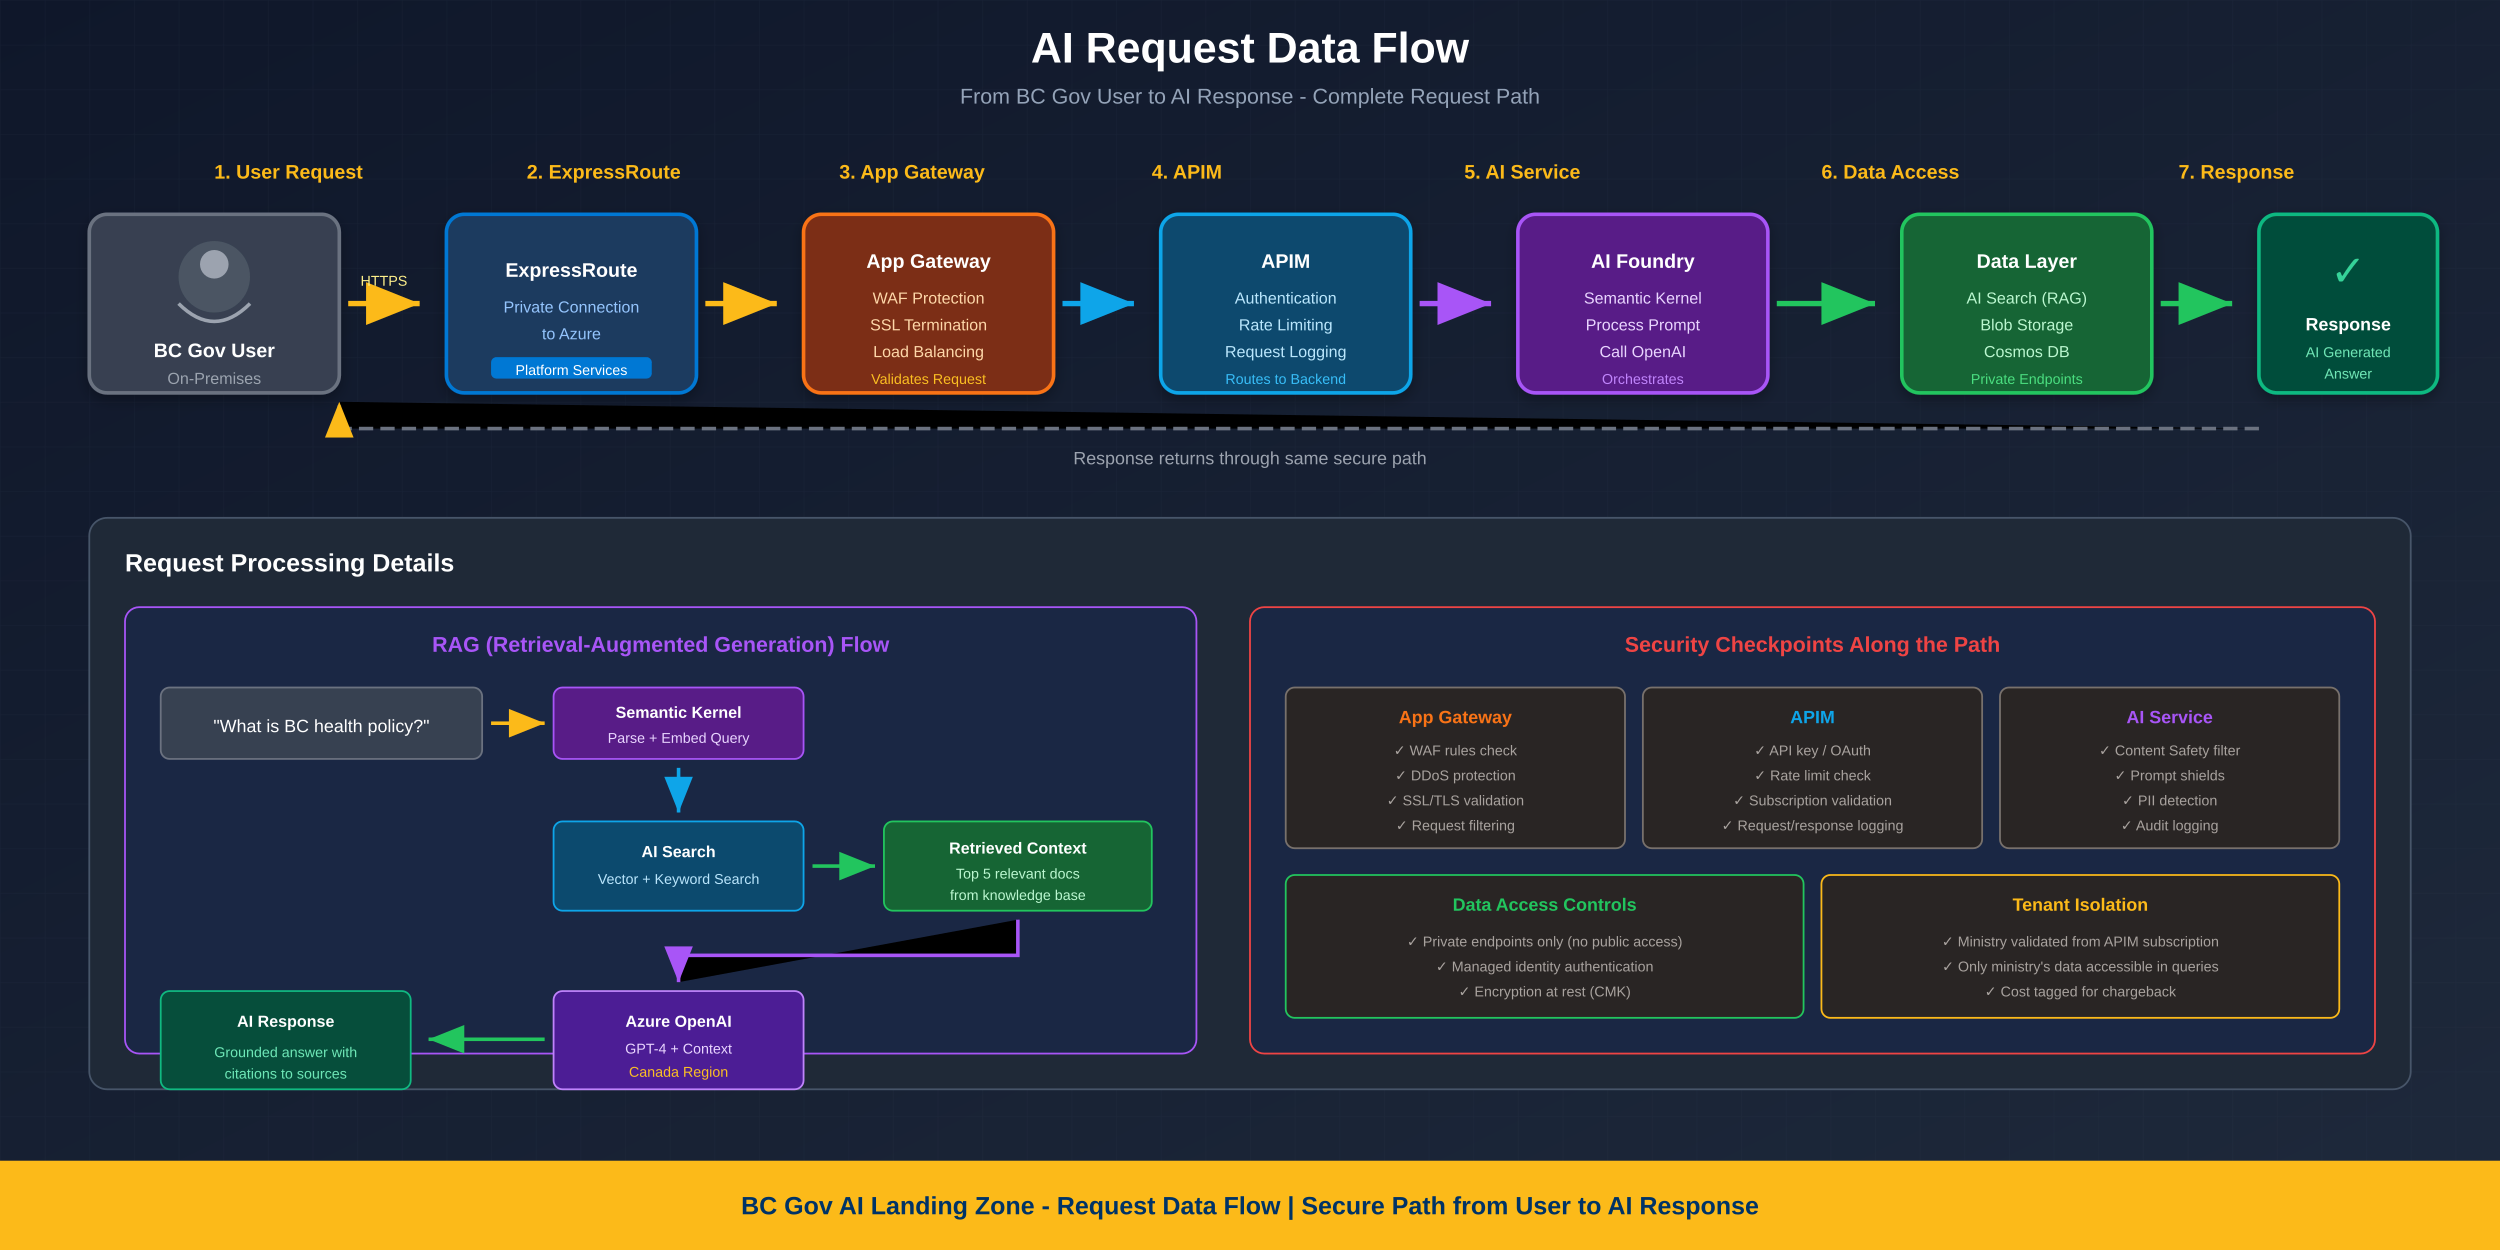
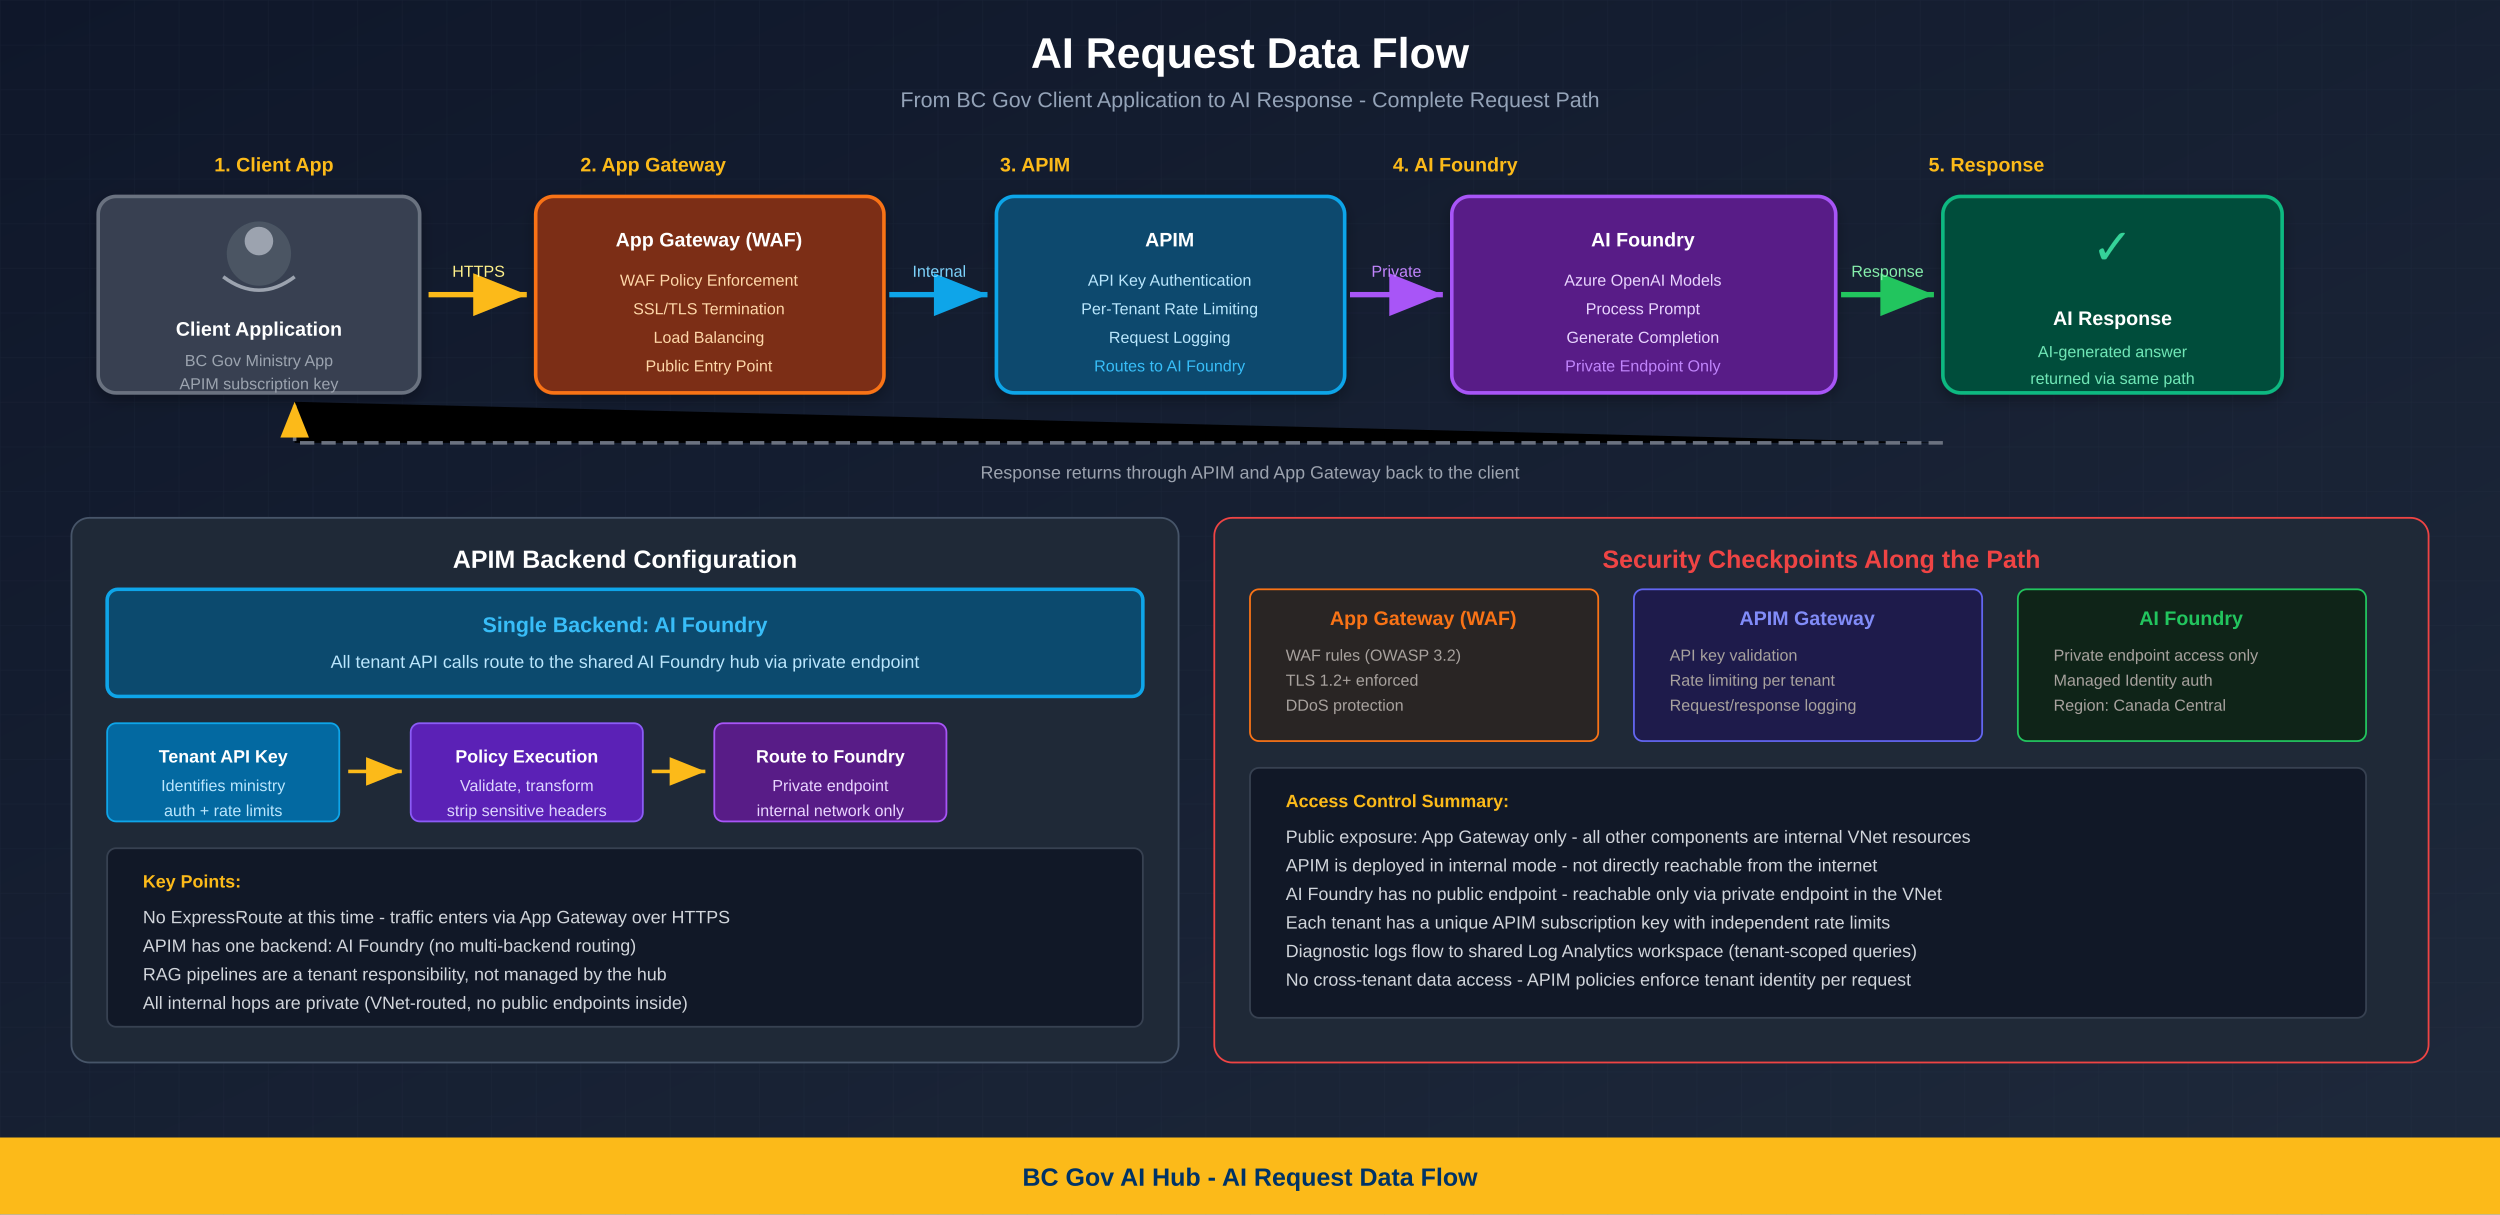
- <svg xmlns="http://www.w3.org/2000/svg" viewBox="0 0 1400 700">
+ <svg xmlns="http://www.w3.org/2000/svg" viewBox="0 0 1400 680">
  <defs>
    <linearGradient id="bgGrad" x1="0%" y1="0%" x2="100%" y2="100%">
      <stop offset="0%" style="stop-color:#0f172a" />
      <stop offset="100%" style="stop-color:#1e293b" />
    </linearGradient>
    <filter id="shadow">
      <feDropShadow dx="0" dy="3" stdDeviation="4" flood-opacity="0.3" />
    </filter>
    <marker id="arrowGold" markerWidth="12" markerHeight="12" refX="10" refY="6" orient="auto">
      <path d="M0,2 L0,10 L10,6 z" fill="#fcba19" />
    </marker>
    <marker id="arrowBlue" markerWidth="12" markerHeight="12" refX="10" refY="6" orient="auto">
      <path d="M0,2 L0,10 L10,6 z" fill="#0ea5e9" />
    </marker>
    <marker id="arrowGreen" markerWidth="12" markerHeight="12" refX="10" refY="6" orient="auto">
      <path d="M0,2 L0,10 L10,6 z" fill="#22c55e" />
    </marker>
    <marker id="arrowPurple" markerWidth="12" markerHeight="12" refX="10" refY="6" orient="auto">
      <path d="M0,2 L0,10 L10,6 z" fill="#a855f7" />
    </marker>
  </defs>
-   <rect width="1400" height="700" fill="url(#bgGrad)" />
+   <rect width="1400" height="680" fill="url(#bgGrad)" />
  <pattern id="grid" width="25" height="25" patternUnits="userSpaceOnUse">
    <path d="M 25 0 L 0 0 0 25" fill="none" stroke="#334155" stroke-width="0.5" opacity="0.2" />
  </pattern>
-   <rect width="1400" height="700" fill="url(#grid)" />
-   <text x="700" y="35" text-anchor="middle" font-family="Arial, sans-serif" font-size="24" font-weight="bold" fill="white">AI Request Data Flow</text>
-   <text x="700" y="58" text-anchor="middle" font-family="Arial, sans-serif" font-size="12" fill="#94a3b8">From BC Gov User to AI Response - Complete Request Path</text>
+   <rect width="1400" height="680" fill="url(#grid)" />
+   <text x="700" y="38" text-anchor="middle" font-family="Arial, sans-serif" font-size="24" font-weight="bold" fill="white">AI Request Data Flow</text>
+   <text x="700" y="60" text-anchor="middle" font-family="Arial, sans-serif" font-size="12" fill="#94a3b8">From BC Gov Client Application to AI Response - Complete Request Path</text>
  <g font-family="Arial, sans-serif" font-size="11" fill="#fcba19" font-weight="bold">
-     <text x="120" y="100">1. User Request</text>
-     <text x="295" y="100">2. ExpressRoute</text>
-     <text x="470" y="100">3. App Gateway</text>
-     <text x="645" y="100">4. APIM</text>
-     <text x="820" y="100">5. AI Service</text>
-     <text x="1020" y="100">6. Data Access</text>
-     <text x="1220" y="100">7. Response</text>
+     <text x="120" y="96">1. Client App</text>
+     <text x="325" y="96">2. App Gateway</text>
+     <text x="560" y="96">3. APIM</text>
+     <text x="780" y="96">4. AI Foundry</text>
+     <text x="1080" y="96">5. Response</text>
  </g>
-   <g filter="url(#shadow)" transform="translate(50, 120)">
-     <rect x="0" y="0" width="140" height="100" rx="10" fill="#374151" stroke="#6b7280" stroke-width="2" />
-     <circle cx="70" cy="35" r="20" fill="#4b5563" />
-     <circle cx="70" cy="28" r="8" fill="#9ca3af" />
-     <path d="M50,50 Q70,70 90,50" fill="none" stroke="#9ca3af" stroke-width="2" />
-     <text x="70" y="80" text-anchor="middle" font-family="Arial, sans-serif" font-size="11" font-weight="bold" fill="white">BC Gov User</text>
-     <text x="70" y="95" text-anchor="middle" font-family="Arial, sans-serif" font-size="9" fill="#9ca3af">On-Premises</text>
+   <g filter="url(#shadow)" transform="translate(55, 110)">
+     <rect x="0" y="0" width="180" height="110" rx="10" fill="#374151" stroke="#6b7280" stroke-width="2" />
+     <circle cx="90" cy="32" r="18" fill="#4b5563" />
+     <circle cx="90" cy="25" r="8" fill="#9ca3af" />
+     <path d="M70,45 Q90,60 110,45" fill="none" stroke="#9ca3af" stroke-width="2" />
+     <text x="90" y="78" text-anchor="middle" font-family="Arial, sans-serif" font-size="11" font-weight="bold" fill="white">Client Application</text>
+     <text x="90" y="95" text-anchor="middle" font-family="Arial, sans-serif" font-size="9" fill="#9ca3af">BC Gov Ministry App</text>
+     <text x="90" y="108" text-anchor="middle" font-family="Arial, sans-serif" font-size="9" fill="#9ca3af">APIM subscription key</text>
  </g>
-   <path d="M 195 170 L 235 170" stroke="#fcba19" stroke-width="3" marker-end="url(#arrowGold)" />
-   <text x="215" y="160" text-anchor="middle" font-family="Arial, sans-serif" font-size="8" fill="#fef08a">HTTPS</text>
-   <g filter="url(#shadow)" transform="translate(250, 120)">
-     <rect x="0" y="0" width="140" height="100" rx="10" fill="#1e3a5f" stroke="#0078d4" stroke-width="2" />
-     <text x="70" y="35" text-anchor="middle" font-family="Arial, sans-serif" font-size="11" font-weight="bold" fill="white">ExpressRoute</text>
-     <text x="70" y="55" text-anchor="middle" font-family="Arial, sans-serif" font-size="9" fill="#93c5fd">Private Connection</text>
-     <text x="70" y="70" text-anchor="middle" font-family="Arial, sans-serif" font-size="9" fill="#93c5fd">to Azure</text>
-     <rect x="25" y="80" width="90" height="12" rx="3" fill="#0078d4" />
-     <text x="70" y="90" text-anchor="middle" font-family="Arial, sans-serif" font-size="8" fill="white">Platform Services</text>
+   <path d="M 240 165 L 295 165" stroke="#fcba19" stroke-width="3" marker-end="url(#arrowGold)" />
+   <text x="268" y="155" text-anchor="middle" font-family="Arial, sans-serif" font-size="9" fill="#fef08a">HTTPS</text>
+   <g filter="url(#shadow)" transform="translate(300, 110)">
+     <rect x="0" y="0" width="195" height="110" rx="10" fill="#7c2d12" stroke="#f97316" stroke-width="2" />
+     <text x="97" y="28" text-anchor="middle" font-family="Arial, sans-serif" font-size="11" font-weight="bold" fill="white">App Gateway (WAF)</text>
+     <text x="97" y="50" text-anchor="middle" font-family="Arial, sans-serif" font-size="9" fill="#fed7aa">WAF Policy Enforcement</text>
+     <text x="97" y="66" text-anchor="middle" font-family="Arial, sans-serif" font-size="9" fill="#fed7aa">SSL/TLS Termination</text>
+     <text x="97" y="82" text-anchor="middle" font-family="Arial, sans-serif" font-size="9" fill="#fed7aa">Load Balancing</text>
+     <text x="97" y="98" text-anchor="middle" font-family="Arial, sans-serif" font-size="9" fill="#fed7aa">Public Entry Point</text>
  </g>
-   <path d="M 395 170 L 435 170" stroke="#fcba19" stroke-width="3" marker-end="url(#arrowGold)" />
-   <g filter="url(#shadow)" transform="translate(450, 120)">
-     <rect x="0" y="0" width="140" height="100" rx="10" fill="#7c2d12" stroke="#f97316" stroke-width="2" />
-     <text x="70" y="30" text-anchor="middle" font-family="Arial, sans-serif" font-size="11" font-weight="bold" fill="white">App Gateway</text>
-     <text x="70" y="50" text-anchor="middle" font-family="Arial, sans-serif" font-size="9" fill="#fed7aa">WAF Protection</text>
-     <text x="70" y="65" text-anchor="middle" font-family="Arial, sans-serif" font-size="9" fill="#fed7aa">SSL Termination</text>
-     <text x="70" y="80" text-anchor="middle" font-family="Arial, sans-serif" font-size="9" fill="#fed7aa">Load Balancing</text>
-     <text x="70" y="95" text-anchor="middle" font-family="Arial, sans-serif" font-size="8" fill="#fbbf24">Validates Request</text>
+   <path d="M 498 165 L 553 165" stroke="#0ea5e9" stroke-width="3" marker-end="url(#arrowBlue)" />
+   <text x="526" y="155" text-anchor="middle" font-family="Arial, sans-serif" font-size="9" fill="#7dd3fc">Internal</text>
+   <g filter="url(#shadow)" transform="translate(558, 110)">
+     <rect x="0" y="0" width="195" height="110" rx="10" fill="#0c4a6e" stroke="#0ea5e9" stroke-width="2" />
+     <text x="97" y="28" text-anchor="middle" font-family="Arial, sans-serif" font-size="11" font-weight="bold" fill="white">APIM</text>
+     <text x="97" y="50" text-anchor="middle" font-family="Arial, sans-serif" font-size="9" fill="#bae6fd">API Key Authentication</text>
+     <text x="97" y="66" text-anchor="middle" font-family="Arial, sans-serif" font-size="9" fill="#bae6fd">Per-Tenant Rate Limiting</text>
+     <text x="97" y="82" text-anchor="middle" font-family="Arial, sans-serif" font-size="9" fill="#bae6fd">Request Logging</text>
+     <text x="97" y="98" text-anchor="middle" font-family="Arial, sans-serif" font-size="9" fill="#38bdf8">Routes to AI Foundry</text>
  </g>
-   <path d="M 595 170 L 635 170" stroke="#0ea5e9" stroke-width="3" marker-end="url(#arrowBlue)" />
-   <g filter="url(#shadow)" transform="translate(650, 120)">
-     <rect x="0" y="0" width="140" height="100" rx="10" fill="#0c4a6e" stroke="#0ea5e9" stroke-width="2" />
-     <text x="70" y="30" text-anchor="middle" font-family="Arial, sans-serif" font-size="11" font-weight="bold" fill="white">APIM</text>
-     <text x="70" y="50" text-anchor="middle" font-family="Arial, sans-serif" font-size="9" fill="#bae6fd">Authentication</text>
-     <text x="70" y="65" text-anchor="middle" font-family="Arial, sans-serif" font-size="9" fill="#bae6fd">Rate Limiting</text>
-     <text x="70" y="80" text-anchor="middle" font-family="Arial, sans-serif" font-size="9" fill="#bae6fd">Request Logging</text>
-     <text x="70" y="95" text-anchor="middle" font-family="Arial, sans-serif" font-size="8" fill="#38bdf8">Routes to Backend</text>
+   <path d="M 756 165 L 808 165" stroke="#a855f7" stroke-width="3" marker-end="url(#arrowPurple)" />
+   <text x="782" y="155" text-anchor="middle" font-family="Arial, sans-serif" font-size="9" fill="#c084fc">Private</text>
+   <g filter="url(#shadow)" transform="translate(813, 110)">
+     <rect x="0" y="0" width="215" height="110" rx="10" fill="#581c87" stroke="#a855f7" stroke-width="2" />
+     <text x="107" y="28" text-anchor="middle" font-family="Arial, sans-serif" font-size="11" font-weight="bold" fill="white">AI Foundry</text>
+     <text x="107" y="50" text-anchor="middle" font-family="Arial, sans-serif" font-size="9" fill="#e9d5ff">Azure OpenAI Models</text>
+     <text x="107" y="66" text-anchor="middle" font-family="Arial, sans-serif" font-size="9" fill="#e9d5ff">Process Prompt</text>
+     <text x="107" y="82" text-anchor="middle" font-family="Arial, sans-serif" font-size="9" fill="#e9d5ff">Generate Completion</text>
+     <text x="107" y="98" text-anchor="middle" font-family="Arial, sans-serif" font-size="9" fill="#c084fc">Private Endpoint Only</text>
  </g>
-   <path d="M 795 170 L 835 170" stroke="#a855f7" stroke-width="3" marker-end="url(#arrowPurple)" />
-   <g filter="url(#shadow)" transform="translate(850, 120)">
-     <rect x="0" y="0" width="140" height="100" rx="10" fill="#581c87" stroke="#a855f7" stroke-width="2" />
-     <text x="70" y="30" text-anchor="middle" font-family="Arial, sans-serif" font-size="11" font-weight="bold" fill="white">AI Foundry</text>
-     <text x="70" y="50" text-anchor="middle" font-family="Arial, sans-serif" font-size="9" fill="#e9d5ff">Semantic Kernel</text>
-     <text x="70" y="65" text-anchor="middle" font-family="Arial, sans-serif" font-size="9" fill="#e9d5ff">Process Prompt</text>
-     <text x="70" y="80" text-anchor="middle" font-family="Arial, sans-serif" font-size="9" fill="#e9d5ff">Call OpenAI</text>
-     <text x="70" y="95" text-anchor="middle" font-family="Arial, sans-serif" font-size="8" fill="#c084fc">Orchestrates</text>
+   <path d="M 1031 165 L 1083 165" stroke="#22c55e" stroke-width="3" marker-end="url(#arrowGreen)" />
+   <text x="1057" y="155" text-anchor="middle" font-family="Arial, sans-serif" font-size="9" fill="#86efac">Response</text>
+   <g filter="url(#shadow)" transform="translate(1088, 110)">
+     <rect x="0" y="0" width="190" height="110" rx="10" fill="#064e3b" stroke="#10b981" stroke-width="2" />
+     <text x="95" y="38" text-anchor="middle" font-family="Arial, sans-serif" font-size="28" fill="#34d399">✓</text>
+     <text x="95" y="72" text-anchor="middle" font-family="Arial, sans-serif" font-size="11" font-weight="bold" fill="white">AI Response</text>
+     <text x="95" y="90" text-anchor="middle" font-family="Arial, sans-serif" font-size="9" fill="#6ee7b7">AI-generated answer</text>
+     <text x="95" y="105" text-anchor="middle" font-family="Arial, sans-serif" font-size="9" fill="#6ee7b7">returned via same path</text>
  </g>
-   <path d="M 995 170 L 1050 170" stroke="#22c55e" stroke-width="3" marker-end="url(#arrowGreen)" />
-   <g filter="url(#shadow)" transform="translate(1065, 120)">
-     <rect x="0" y="0" width="140" height="100" rx="10" fill="#166534" stroke="#22c55e" stroke-width="2" />
-     <text x="70" y="30" text-anchor="middle" font-family="Arial, sans-serif" font-size="11" font-weight="bold" fill="white">Data Layer</text>
-     <text x="70" y="50" text-anchor="middle" font-family="Arial, sans-serif" font-size="9" fill="#bbf7d0">AI Search (RAG)</text>
-     <text x="70" y="65" text-anchor="middle" font-family="Arial, sans-serif" font-size="9" fill="#bbf7d0">Blob Storage</text>
-     <text x="70" y="80" text-anchor="middle" font-family="Arial, sans-serif" font-size="9" fill="#bbf7d0">Cosmos DB</text>
-     <text x="70" y="95" text-anchor="middle" font-family="Arial, sans-serif" font-size="8" fill="#4ade80">Private Endpoints</text>
+   <path d="M 1088 248 L 165 248 L 165 225" stroke="#6b7280" stroke-width="2" stroke-dasharray="8,4" marker-end="url(#arrowGold)" />
+   <text x="700" y="268" text-anchor="middle" font-family="Arial, sans-serif" font-size="10" fill="#9ca3af">Response returns through APIM and App Gateway back to the client</text>
+   <rect x="40" y="290" width="620" height="305" rx="10" fill="#1f2937" stroke="#475569" stroke-width="1" />
+   <text x="350" y="318" text-anchor="middle" font-family="Arial, sans-serif" font-size="14" font-weight="bold" fill="white">APIM Backend Configuration</text>
+   <g transform="translate(60, 330)">
+     <rect x="0" y="0" width="580" height="60" rx="6" fill="#0c4a6e" stroke="#0ea5e9" stroke-width="2" />
+     <text x="290" y="24" text-anchor="middle" font-family="Arial, sans-serif" font-size="12" font-weight="bold" fill="#38bdf8">Single Backend: AI Foundry</text>
+     <text x="290" y="44" text-anchor="middle" font-family="Arial, sans-serif" font-size="10" fill="#bae6fd">All tenant API calls route to the shared AI Foundry hub via private endpoint</text>
  </g>
-   <path d="M 1210 170 L 1250 170" stroke="#22c55e" stroke-width="3" marker-end="url(#arrowGreen)" />
-   <g filter="url(#shadow)" transform="translate(1265, 120)">
-     <rect x="0" y="0" width="100" height="100" rx="10" fill="#064e3b" stroke="#10b981" stroke-width="2" />
-     <text x="50" y="40" text-anchor="middle" font-family="Arial, sans-serif" font-size="24" fill="#34d399">✓</text>
-     <text x="50" y="65" text-anchor="middle" font-family="Arial, sans-serif" font-size="10" font-weight="bold" fill="white">Response</text>
-     <text x="50" y="80" text-anchor="middle" font-family="Arial, sans-serif" font-size="8" fill="#6ee7b7">AI Generated</text>
-     <text x="50" y="92" text-anchor="middle" font-family="Arial, sans-serif" font-size="8" fill="#6ee7b7">Answer</text>
+   <g transform="translate(60, 405)">
+     <rect x="0" y="0" width="130" height="55" rx="5" fill="#0369a1" stroke="#0ea5e9" />
+     <text x="65" y="22" text-anchor="middle" font-family="Arial, sans-serif" font-size="10" font-weight="bold" fill="white">Tenant API Key</text>
+     <text x="65" y="38" text-anchor="middle" font-family="Arial, sans-serif" font-size="9" fill="#bae6fd">Identifies ministry</text>
+     <text x="65" y="52" text-anchor="middle" font-family="Arial, sans-serif" font-size="9" fill="#bae6fd">auth + rate limits</text>
  </g>
-   <path d="M 1265 240 L 190 240 L 190 225" stroke="#6b7280" stroke-width="2" stroke-dasharray="8,4" marker-end="url(#arrowGold)" />
-   <text x="700" y="260" text-anchor="middle" font-family="Arial, sans-serif" font-size="10" fill="#9ca3af">Response returns through same secure path</text>
-   <rect x="50" y="290" width="1300" height="320" rx="10" fill="#1f2937" stroke="#475569" stroke-width="1" />
-   <text x="70" y="320" font-family="Arial, sans-serif" font-size="14" font-weight="bold" fill="white">Request Processing Details</text>
-   <g transform="translate(70, 340)">
-     <rect x="0" y="0" width="600" height="250" rx="8" fill="#1a2744" stroke="#a855f7" stroke-width="1" />
-     <text x="300" y="25" text-anchor="middle" font-family="Arial, sans-serif" font-size="12" font-weight="bold" fill="#a855f7">RAG (Retrieval-Augmented Generation) Flow</text>
-     <rect x="20" y="45" width="180" height="40" rx="5" fill="#374151" stroke="#6b7280" />
-     <text x="110" y="70" text-anchor="middle" font-family="Arial, sans-serif" font-size="10" fill="white">"What is BC health policy?"</text>
-     <path d="M 205 65 L 235 65" stroke="#fcba19" stroke-width="2" marker-end="url(#arrowGold)" />
-     <rect x="240" y="45" width="140" height="40" rx="5" fill="#581c87" stroke="#a855f7" />
-     <text x="310" y="62" text-anchor="middle" font-family="Arial, sans-serif" font-size="9" font-weight="bold" fill="white">Semantic Kernel</text>
-     <text x="310" y="76" text-anchor="middle" font-family="Arial, sans-serif" font-size="8" fill="#e9d5ff">Parse + Embed Query</text>
-     <path d="M 310 90 L 310 115" stroke="#0ea5e9" stroke-width="2" marker-end="url(#arrowBlue)" />
-     <rect x="240" y="120" width="140" height="50" rx="5" fill="#0c4a6e" stroke="#0ea5e9" />
-     <text x="310" y="140" text-anchor="middle" font-family="Arial, sans-serif" font-size="9" font-weight="bold" fill="white">AI Search</text>
-     <text x="310" y="155" text-anchor="middle" font-family="Arial, sans-serif" font-size="8" fill="#bae6fd">Vector + Keyword Search</text>
-     <path d="M 385 145 L 420 145" stroke="#22c55e" stroke-width="2" marker-end="url(#arrowGreen)" />
-     <rect x="425" y="120" width="150" height="50" rx="5" fill="#166534" stroke="#22c55e" />
-     <text x="500" y="138" text-anchor="middle" font-family="Arial, sans-serif" font-size="9" font-weight="bold" fill="white">Retrieved Context</text>
-     <text x="500" y="152" text-anchor="middle" font-family="Arial, sans-serif" font-size="8" fill="#bbf7d0">Top 5 relevant docs</text>
-     <text x="500" y="164" text-anchor="middle" font-family="Arial, sans-serif" font-size="8" fill="#bbf7d0">from knowledge base</text>
-     <path d="M 500 175 L 500 195 L 310 195 L 310 210" stroke="#a855f7" stroke-width="2" marker-end="url(#arrowPurple)" />
-     <rect x="240" y="215" width="140" height="55" rx="5" fill="#4c1d95" stroke="#c084fc" />
-     <text x="310" y="235" text-anchor="middle" font-family="Arial, sans-serif" font-size="9" font-weight="bold" fill="white">Azure OpenAI</text>
-     <text x="310" y="250" text-anchor="middle" font-family="Arial, sans-serif" font-size="8" fill="#e9d5ff">GPT-4 + Context</text>
-     <text x="310" y="263" text-anchor="middle" font-family="Arial, sans-serif" font-size="8" fill="#fbbf24">Canada Region</text>
-     <path d="M 235 242 L 170 242" stroke="#22c55e" stroke-width="2" marker-end="url(#arrowGreen)" />
-     <rect x="20" y="215" width="140" height="55" rx="5" fill="#064e3b" stroke="#10b981" />
-     <text x="90" y="235" text-anchor="middle" font-family="Arial, sans-serif" font-size="9" font-weight="bold" fill="white">AI Response</text>
-     <text x="90" y="252" text-anchor="middle" font-family="Arial, sans-serif" font-size="8" fill="#6ee7b7">Grounded answer with</text>
-     <text x="90" y="264" text-anchor="middle" font-family="Arial, sans-serif" font-size="8" fill="#6ee7b7">citations to sources</text>
+   <path d="M 195 432 L 225 432" stroke="#fcba19" stroke-width="2" marker-end="url(#arrowGold)" />
+   <g transform="translate(230, 405)">
+     <rect x="0" y="0" width="130" height="55" rx="5" fill="#5b21b6" stroke="#8b5cf6" />
+     <text x="65" y="22" text-anchor="middle" font-family="Arial, sans-serif" font-size="10" font-weight="bold" fill="white">Policy Execution</text>
+     <text x="65" y="38" text-anchor="middle" font-family="Arial, sans-serif" font-size="9" fill="#ddd6fe">Validate, transform</text>
+     <text x="65" y="52" text-anchor="middle" font-family="Arial, sans-serif" font-size="9" fill="#ddd6fe">strip sensitive headers</text>
  </g>
-   <g transform="translate(700, 340)">
-     <rect x="0" y="0" width="630" height="250" rx="8" fill="#1a2744" stroke="#ef4444" stroke-width="1" />
-     <text x="315" y="25" text-anchor="middle" font-family="Arial, sans-serif" font-size="12" font-weight="bold" fill="#ef4444">Security Checkpoints Along the Path</text>
-     <g transform="translate(20, 45)">
-       <rect x="0" y="0" width="190" height="90" rx="5" fill="#292524" stroke="#78716c" />
-       <text x="95" y="20" text-anchor="middle" font-family="Arial, sans-serif" font-size="10" font-weight="bold" fill="#f97316">App Gateway</text>
-       <text x="95" y="38" text-anchor="middle" font-family="Arial, sans-serif" font-size="8" fill="#a8a29e">✓ WAF rules check</text>
-       <text x="95" y="52" text-anchor="middle" font-family="Arial, sans-serif" font-size="8" fill="#a8a29e">✓ DDoS protection</text>
-       <text x="95" y="66" text-anchor="middle" font-family="Arial, sans-serif" font-size="8" fill="#a8a29e">✓ SSL/TLS validation</text>
-       <text x="95" y="80" text-anchor="middle" font-family="Arial, sans-serif" font-size="8" fill="#a8a29e">✓ Request filtering</text>
-     </g>
-     <g transform="translate(220, 45)">
-       <rect x="0" y="0" width="190" height="90" rx="5" fill="#292524" stroke="#78716c" />
-       <text x="95" y="20" text-anchor="middle" font-family="Arial, sans-serif" font-size="10" font-weight="bold" fill="#0ea5e9">APIM</text>
-       <text x="95" y="38" text-anchor="middle" font-family="Arial, sans-serif" font-size="8" fill="#a8a29e">✓ API key / OAuth</text>
-       <text x="95" y="52" text-anchor="middle" font-family="Arial, sans-serif" font-size="8" fill="#a8a29e">✓ Rate limit check</text>
-       <text x="95" y="66" text-anchor="middle" font-family="Arial, sans-serif" font-size="8" fill="#a8a29e">✓ Subscription validation</text>
-       <text x="95" y="80" text-anchor="middle" font-family="Arial, sans-serif" font-size="8" fill="#a8a29e">✓ Request/response logging</text>
-     </g>
-     <g transform="translate(420, 45)">
-       <rect x="0" y="0" width="190" height="90" rx="5" fill="#292524" stroke="#78716c" />
-       <text x="95" y="20" text-anchor="middle" font-family="Arial, sans-serif" font-size="10" font-weight="bold" fill="#a855f7">AI Service</text>
-       <text x="95" y="38" text-anchor="middle" font-family="Arial, sans-serif" font-size="8" fill="#a8a29e">✓ Content Safety filter</text>
-       <text x="95" y="52" text-anchor="middle" font-family="Arial, sans-serif" font-size="8" fill="#a8a29e">✓ Prompt shields</text>
-       <text x="95" y="66" text-anchor="middle" font-family="Arial, sans-serif" font-size="8" fill="#a8a29e">✓ PII detection</text>
-       <text x="95" y="80" text-anchor="middle" font-family="Arial, sans-serif" font-size="8" fill="#a8a29e">✓ Audit logging</text>
-     </g>
-     <g transform="translate(20, 150)">
-       <rect x="0" y="0" width="290" height="80" rx="5" fill="#292524" stroke="#22c55e" />
-       <text x="145" y="20" text-anchor="middle" font-family="Arial, sans-serif" font-size="10" font-weight="bold" fill="#22c55e">Data Access Controls</text>
-       <text x="145" y="40" text-anchor="middle" font-family="Arial, sans-serif" font-size="8" fill="#a8a29e">✓ Private endpoints only (no public access)</text>
-       <text x="145" y="54" text-anchor="middle" font-family="Arial, sans-serif" font-size="8" fill="#a8a29e">✓ Managed identity authentication</text>
-       <text x="145" y="68" text-anchor="middle" font-family="Arial, sans-serif" font-size="8" fill="#a8a29e">✓ Encryption at rest (CMK)</text>
-     </g>
-     <g transform="translate(320, 150)">
-       <rect x="0" y="0" width="290" height="80" rx="5" fill="#292524" stroke="#fcba19" />
-       <text x="145" y="20" text-anchor="middle" font-family="Arial, sans-serif" font-size="10" font-weight="bold" fill="#fcba19">Tenant Isolation</text>
-       <text x="145" y="40" text-anchor="middle" font-family="Arial, sans-serif" font-size="8" fill="#a8a29e">✓ Ministry validated from APIM subscription</text>
-       <text x="145" y="54" text-anchor="middle" font-family="Arial, sans-serif" font-size="8" fill="#a8a29e">✓ Only ministry's data accessible in queries</text>
-       <text x="145" y="68" text-anchor="middle" font-family="Arial, sans-serif" font-size="8" fill="#a8a29e">✓ Cost tagged for chargeback</text>
-     </g>
+   <path d="M 365 432 L 395 432" stroke="#fcba19" stroke-width="2" marker-end="url(#arrowGold)" />
+   <g transform="translate(400, 405)">
+     <rect x="0" y="0" width="130" height="55" rx="5" fill="#581c87" stroke="#a855f7" />
+     <text x="65" y="22" text-anchor="middle" font-family="Arial, sans-serif" font-size="10" font-weight="bold" fill="white">Route to Foundry</text>
+     <text x="65" y="38" text-anchor="middle" font-family="Arial, sans-serif" font-size="9" fill="#e9d5ff">Private endpoint</text>
+     <text x="65" y="52" text-anchor="middle" font-family="Arial, sans-serif" font-size="9" fill="#e9d5ff">internal network only</text>
  </g>
-   <rect x="0" y="650" width="1400" height="50" fill="#fcba19" />
-   <text x="700" y="680" text-anchor="middle" font-family="Arial, sans-serif" font-size="14" font-weight="bold" fill="#003366">BC Gov AI Landing Zone - Request Data Flow | Secure Path from User to AI Response</text>
+   <g transform="translate(60, 475)">
+     <rect x="0" y="0" width="580" height="100" rx="5" fill="#111827" stroke="#374151" />
+     <text x="20" y="22" font-family="Arial, sans-serif" font-size="10" font-weight="bold" fill="#fcba19">Key Points:</text>
+     <text x="20" y="42" font-family="Arial, sans-serif" font-size="10" fill="#d1d5db">No ExpressRoute at this time - traffic enters via App Gateway over HTTPS</text>
+     <text x="20" y="58" font-family="Arial, sans-serif" font-size="10" fill="#d1d5db">APIM has one backend: AI Foundry (no multi-backend routing)</text>
+     <text x="20" y="74" font-family="Arial, sans-serif" font-size="10" fill="#d1d5db">RAG pipelines are a tenant responsibility, not managed by the hub</text>
+     <text x="20" y="90" font-family="Arial, sans-serif" font-size="10" fill="#d1d5db">All internal hops are private (VNet-routed, no public endpoints inside)</text>
+   </g>
+   <rect x="680" y="290" width="680" height="305" rx="10" fill="#1f2937" stroke="#ef4444" stroke-width="1" />
+   <text x="1020" y="318" text-anchor="middle" font-family="Arial, sans-serif" font-size="14" font-weight="bold" fill="#ef4444">Security Checkpoints Along the Path</text>
+   <g transform="translate(700, 330)">
+     <rect x="0" y="0" width="195" height="85" rx="5" fill="#292524" stroke="#f97316" stroke-width="1" />
+     <text x="97" y="20" text-anchor="middle" font-family="Arial, sans-serif" font-size="11" font-weight="bold" fill="#f97316">App Gateway (WAF)</text>
+     <text x="20" y="40" font-family="Arial, sans-serif" font-size="9" fill="#a8a29e">WAF rules (OWASP 3.2)</text>
+     <text x="20" y="54" font-family="Arial, sans-serif" font-size="9" fill="#a8a29e">TLS 1.2+ enforced</text>
+     <text x="20" y="68" font-family="Arial, sans-serif" font-size="9" fill="#a8a29e">DDoS protection</text>
+   </g>
+   <g transform="translate(915, 330)">
+     <rect x="0" y="0" width="195" height="85" rx="5" fill="#1e1b4b" stroke="#6366f1" stroke-width="1" />
+     <text x="97" y="20" text-anchor="middle" font-family="Arial, sans-serif" font-size="11" font-weight="bold" fill="#818cf8">APIM Gateway</text>
+     <text x="20" y="40" font-family="Arial, sans-serif" font-size="9" fill="#a8a29e">API key validation</text>
+     <text x="20" y="54" font-family="Arial, sans-serif" font-size="9" fill="#a8a29e">Rate limiting per tenant</text>
+     <text x="20" y="68" font-family="Arial, sans-serif" font-size="9" fill="#a8a29e">Request/response logging</text>
+   </g>
+   <g transform="translate(1130, 330)">
+     <rect x="0" y="0" width="195" height="85" rx="5" fill="#0f2418" stroke="#22c55e" stroke-width="1" />
+     <text x="97" y="20" text-anchor="middle" font-family="Arial, sans-serif" font-size="11" font-weight="bold" fill="#22c55e">AI Foundry</text>
+     <text x="20" y="40" font-family="Arial, sans-serif" font-size="9" fill="#a8a29e">Private endpoint access only</text>
+     <text x="20" y="54" font-family="Arial, sans-serif" font-size="9" fill="#a8a29e">Managed Identity auth</text>
+     <text x="20" y="68" font-family="Arial, sans-serif" font-size="9" fill="#a8a29e">Region: Canada Central</text>
+   </g>
+   <g transform="translate(700, 430)">
+     <rect x="0" y="0" width="625" height="140" rx="5" fill="#111827" stroke="#374151" />
+     <text x="20" y="22" font-family="Arial, sans-serif" font-size="10" font-weight="bold" fill="#fcba19">Access Control Summary:</text>
+     <text x="20" y="42" font-family="Arial, sans-serif" font-size="10" fill="#d1d5db">Public exposure: App Gateway only - all other components are internal VNet resources</text>
+     <text x="20" y="58" font-family="Arial, sans-serif" font-size="10" fill="#d1d5db">APIM is deployed in internal mode - not directly reachable from the internet</text>
+     <text x="20" y="74" font-family="Arial, sans-serif" font-size="10" fill="#d1d5db">AI Foundry has no public endpoint - reachable only via private endpoint in the VNet</text>
+     <text x="20" y="90" font-family="Arial, sans-serif" font-size="10" fill="#d1d5db">Each tenant has a unique APIM subscription key with independent rate limits</text>
+     <text x="20" y="106" font-family="Arial, sans-serif" font-size="10" fill="#d1d5db">Diagnostic logs flow to shared Log Analytics workspace (tenant-scoped queries)</text>
+     <text x="20" y="122" font-family="Arial, sans-serif" font-size="10" fill="#d1d5db">No cross-tenant data access - APIM policies enforce tenant identity per request</text>
+   </g>
+   <rect x="0" y="637" width="1400" height="43" fill="#fcba19" />
+   <text x="700" y="664" text-anchor="middle" font-family="Arial, sans-serif" font-size="14" font-weight="bold" fill="#003366">BC Gov AI Hub - AI Request Data Flow</text>
</svg>
